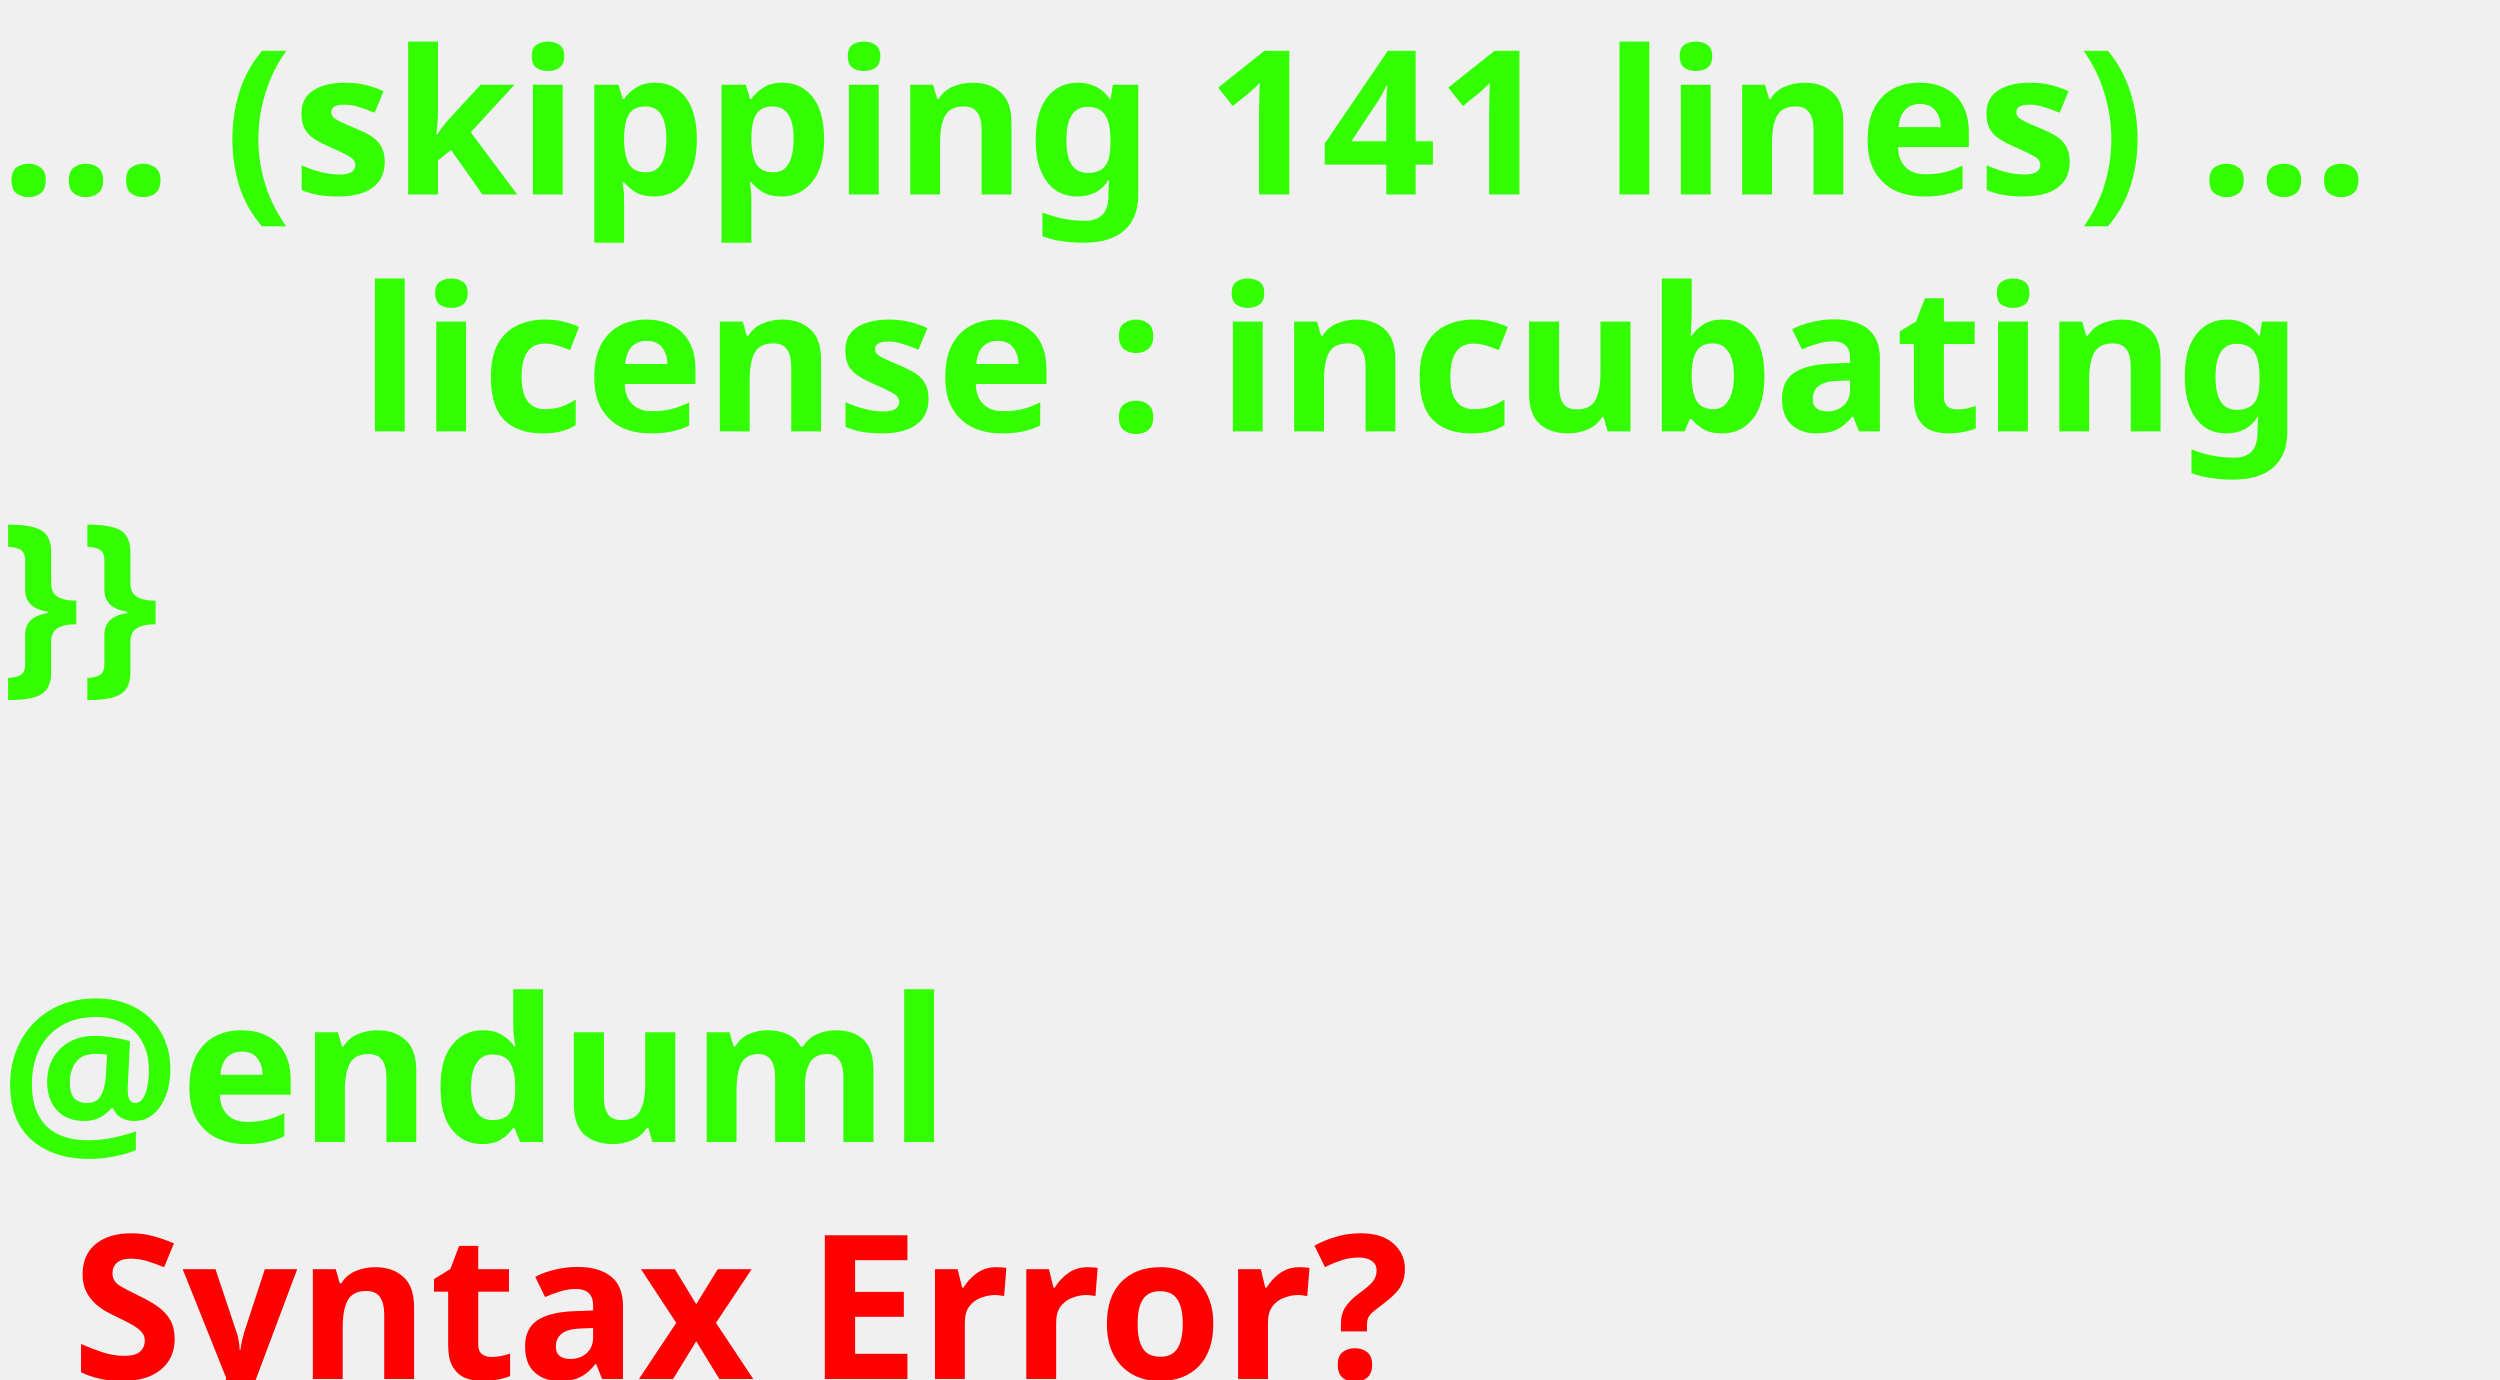
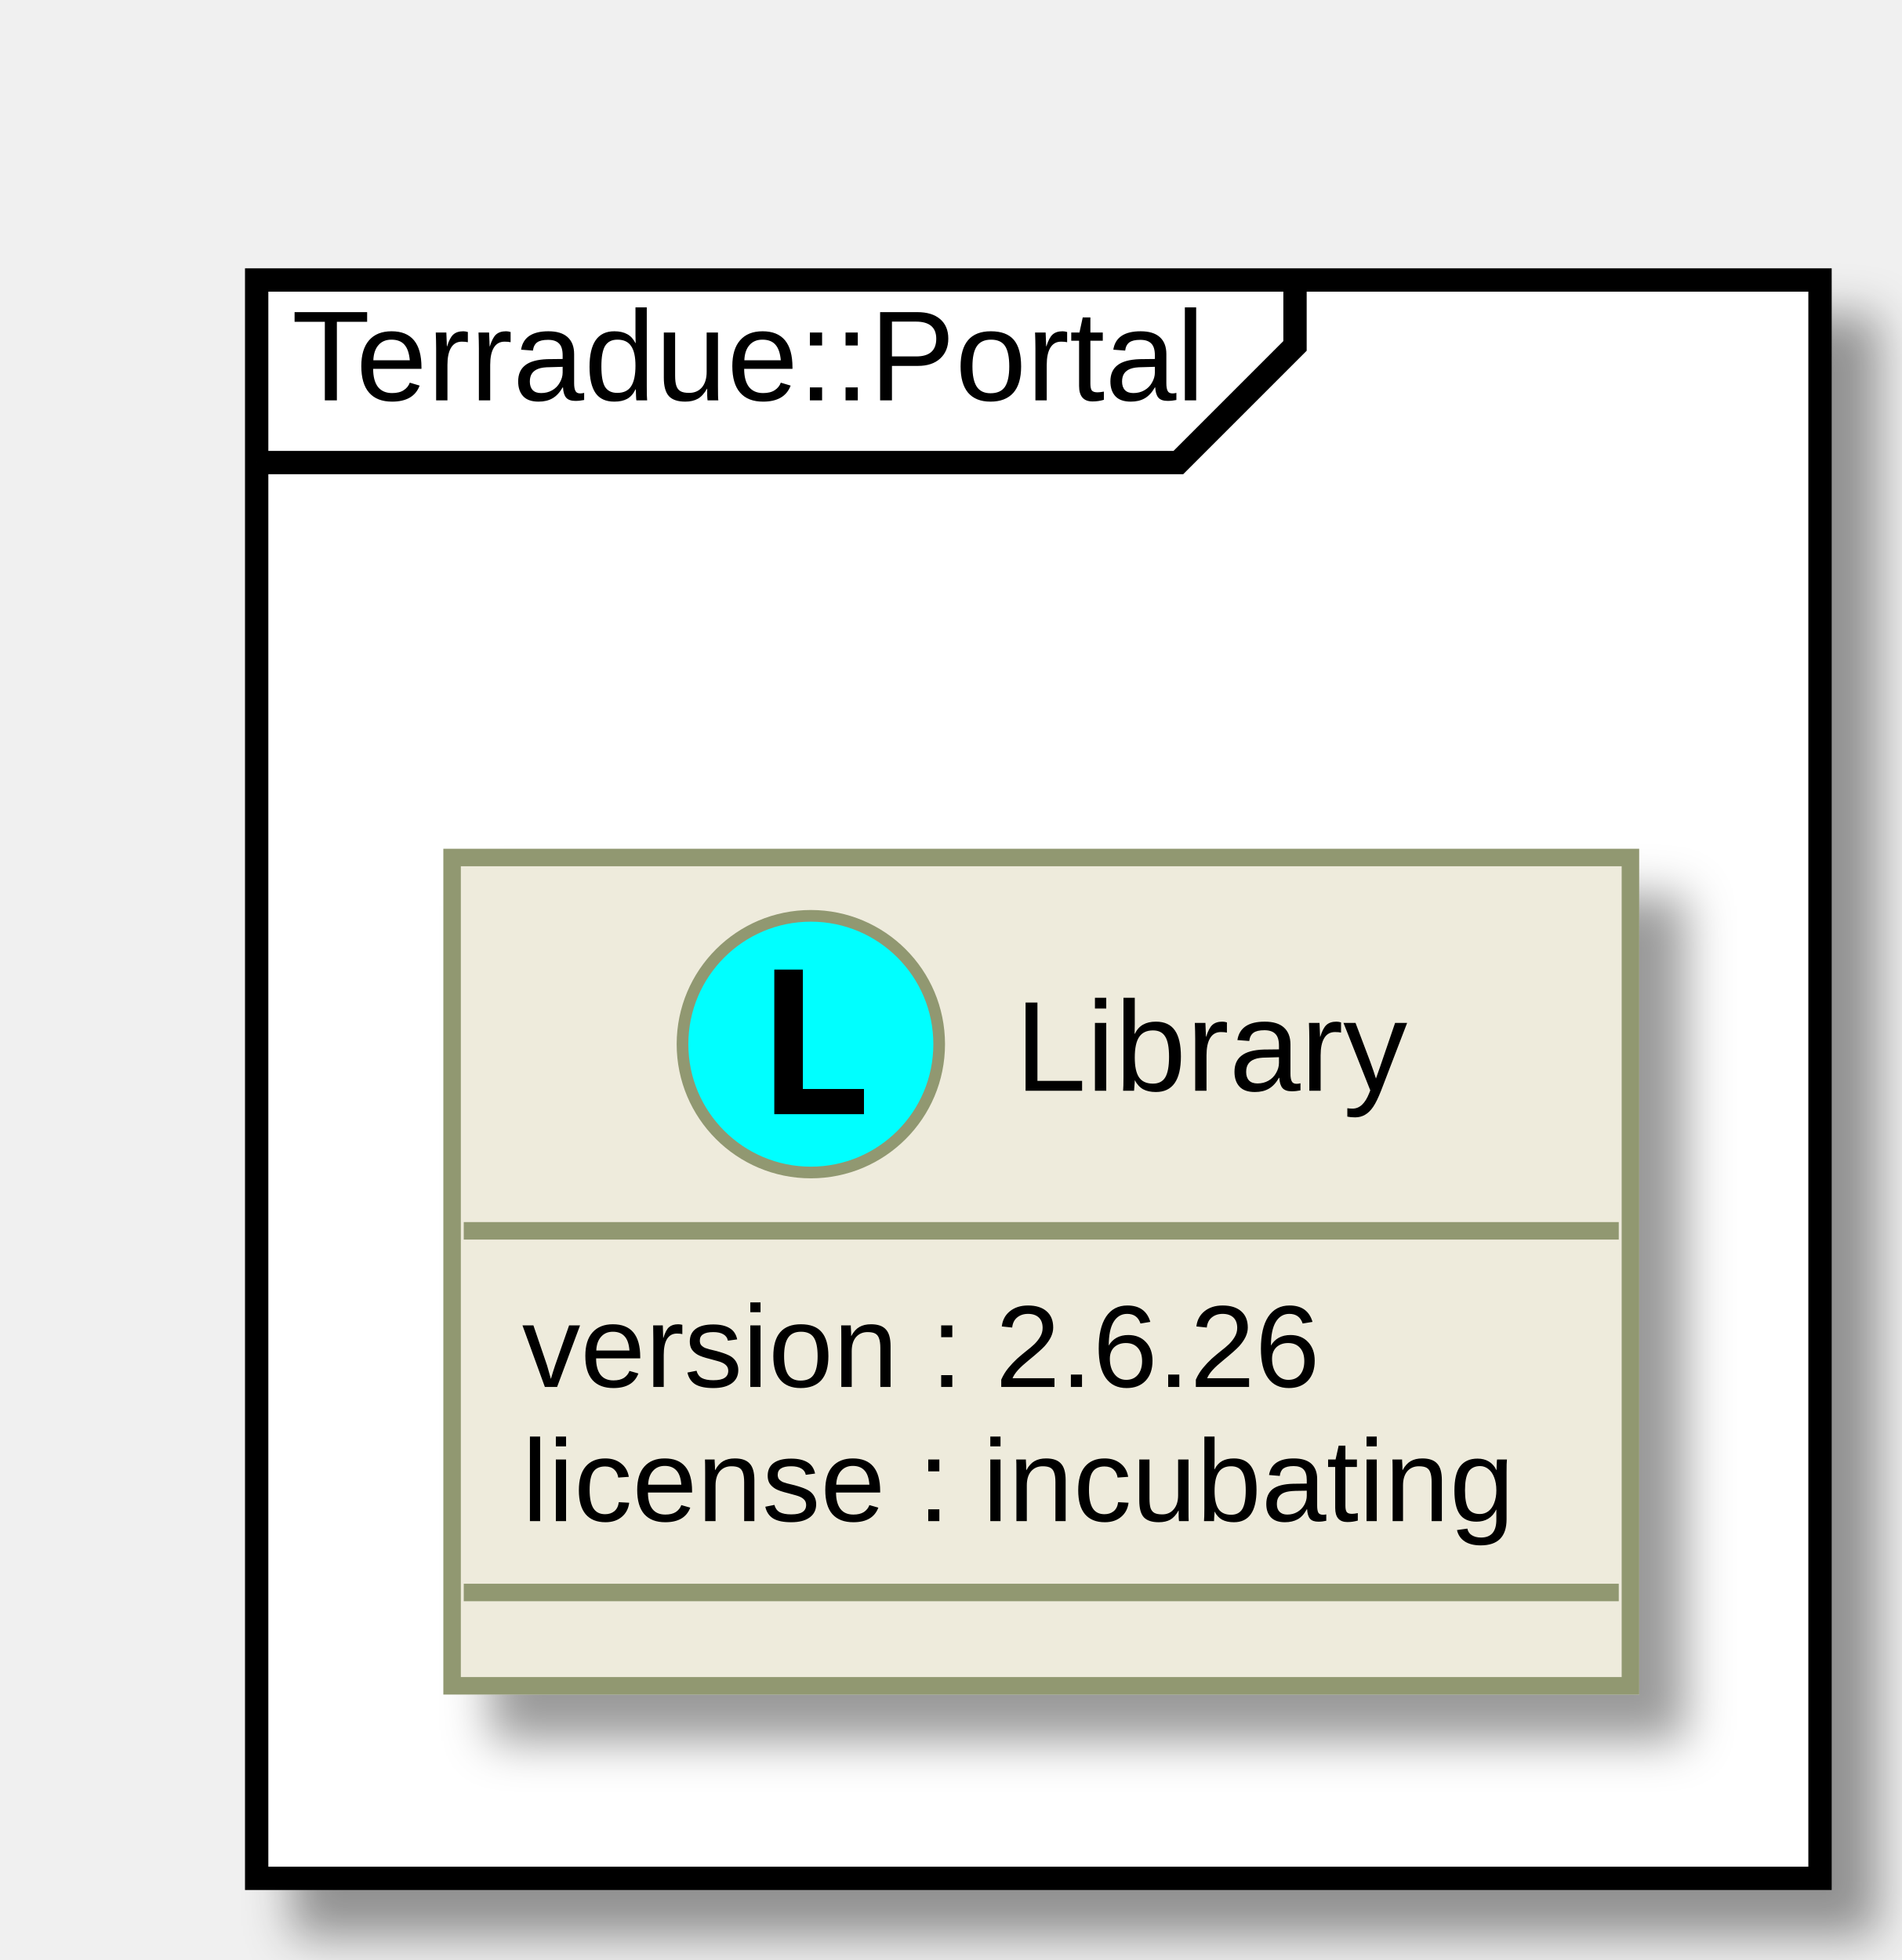
- <svg xmlns="http://www.w3.org/2000/svg" height="96pt" style="width:174px;height:96px;background:#000000;" version="1.1" viewBox="0 0 174 96" width="174pt">
-   <defs />
+ <svg xmlns="http://www.w3.org/2000/svg" xmlns:xlink="http://www.w3.org/1999/xlink" height="168pt" style="width:163px;height:168px;" version="1.1" viewBox="0 0 163 168" width="163pt">
+   <defs>
+     <filter height="300%" id="f1" width="300%" x="-1" y="-1">
+       <feGaussianBlur result="blurOut" stdDeviation="2.0" />
+       <feColorMatrix in="blurOut" result="blurOut2" type="matrix" values="0 0 0 0 0 0 0 0 0 0 0 0 0 0 0 0 0 0 .4 0" />
+       <feOffset dx="4.0" dy="4.0" in="blurOut2" result="blurOut3" />
+       <feBlend in="SourceGraphic" in2="blurOut3" mode="normal" />
+     </filter>
+   </defs>
  <g>
-     <text fill="#33FF02" font-family="sans-serif" font-size="14" font-weight="bold" lengthAdjust="spacingAndGlyphs" textLength="173" x="0" y="13.535">... (skipping 141 lines) ...</text>
-     <text fill="#33FF02" font-family="sans-serif" font-size="14" font-weight="bold" lengthAdjust="spacingAndGlyphs" textLength="139" x="25" y="30.023">license : incubating</text>
-     <text fill="#33FF02" font-family="sans-serif" font-size="14" font-weight="bold" lengthAdjust="spacingAndGlyphs" textLength="10" x="0" y="46.512">}}</text>
-     <text fill="#33FF02" font-family="sans-serif" font-size="14" font-weight="bold" lengthAdjust="spacingAndGlyphs" textLength="0" x="5" y="63" />
-     <text fill="#33FF02" font-family="sans-serif" font-size="14" font-weight="bold" lengthAdjust="spacingAndGlyphs" textLength="66" x="0" y="79.488">@enduml</text>
-     <text fill="#33FF02" font-family="sans-serif" font-size="14" font-weight="bold" lengthAdjust="spacingAndGlyphs" textLength="0" x="5" y="95.977" />
-     <text fill="#FF0000" font-family="sans-serif" font-size="14" font-weight="bold" lengthAdjust="spacingAndGlyphs" textLength="94" x="5" y="95.977">Syntax Error?</text>
+     <rect fill="#FFFFFF" filter="url(#f1)" height="137" style="stroke: #000000; stroke-width: 2.0;" width="134" x="22" y="24" />
+     <path d="M111,25 L111,29.649 L101,39.649 L22,39.649 " fill="#FFFFFF" style="stroke: #000000; stroke-width: 2.0;" />
+     <text fill="#000000" font-family="Arial" font-size="11" lengthAdjust="spacingAndGlyphs" textLength="79" x="25" y="34.318">Terradue::Portal</text>
+     <a target="_top" xlink:href="../technology/packages/namespace_terradue_1_1_portal.html" xlink:title="../technology/packages/namespace_terradue_1_1_portal.html">
+       <rect fill="#EEEBDC" filter="url(#f1)" height="70.998" style="stroke: #919871; stroke-width: 1.5;" width="101" x="38.75" y="73.5" />
+       <ellipse cx="69.5" cy="89.5" fill="#00FFFF" rx="11" ry="11" style="stroke: #919871; stroke-width: 1.0;" />
+       <path d="M66.368,95.5 L66.368,83.107 L68.816,83.107 L68.816,93.342 L74.054,93.342 L74.054,95.5 Z " />
+       <text fill="#000000" font-family="Arial" font-size="11" lengthAdjust="spacingAndGlyphs" textLength="34" x="87" y="93.493">Library</text>
+       <line style="stroke: #919871; stroke-width: 1.5;" x1="39.75" x2="138.75" y1="105.5" y2="105.5" />
+       <text fill="#000000" font-family="Arial" font-size="10" lengthAdjust="spacingAndGlyphs" textLength="72" x="44.75" y="118.88">version : 2.6.26</text>
+       <text fill="#000000" font-family="Arial" font-size="10" lengthAdjust="spacingAndGlyphs" textLength="89" x="44.75" y="130.379">license : incubating</text>
+       <line style="stroke: #919871; stroke-width: 1.5;" x1="39.75" x2="138.75" y1="136.498" y2="136.498" />
+     </a>
  </g>
</svg>
